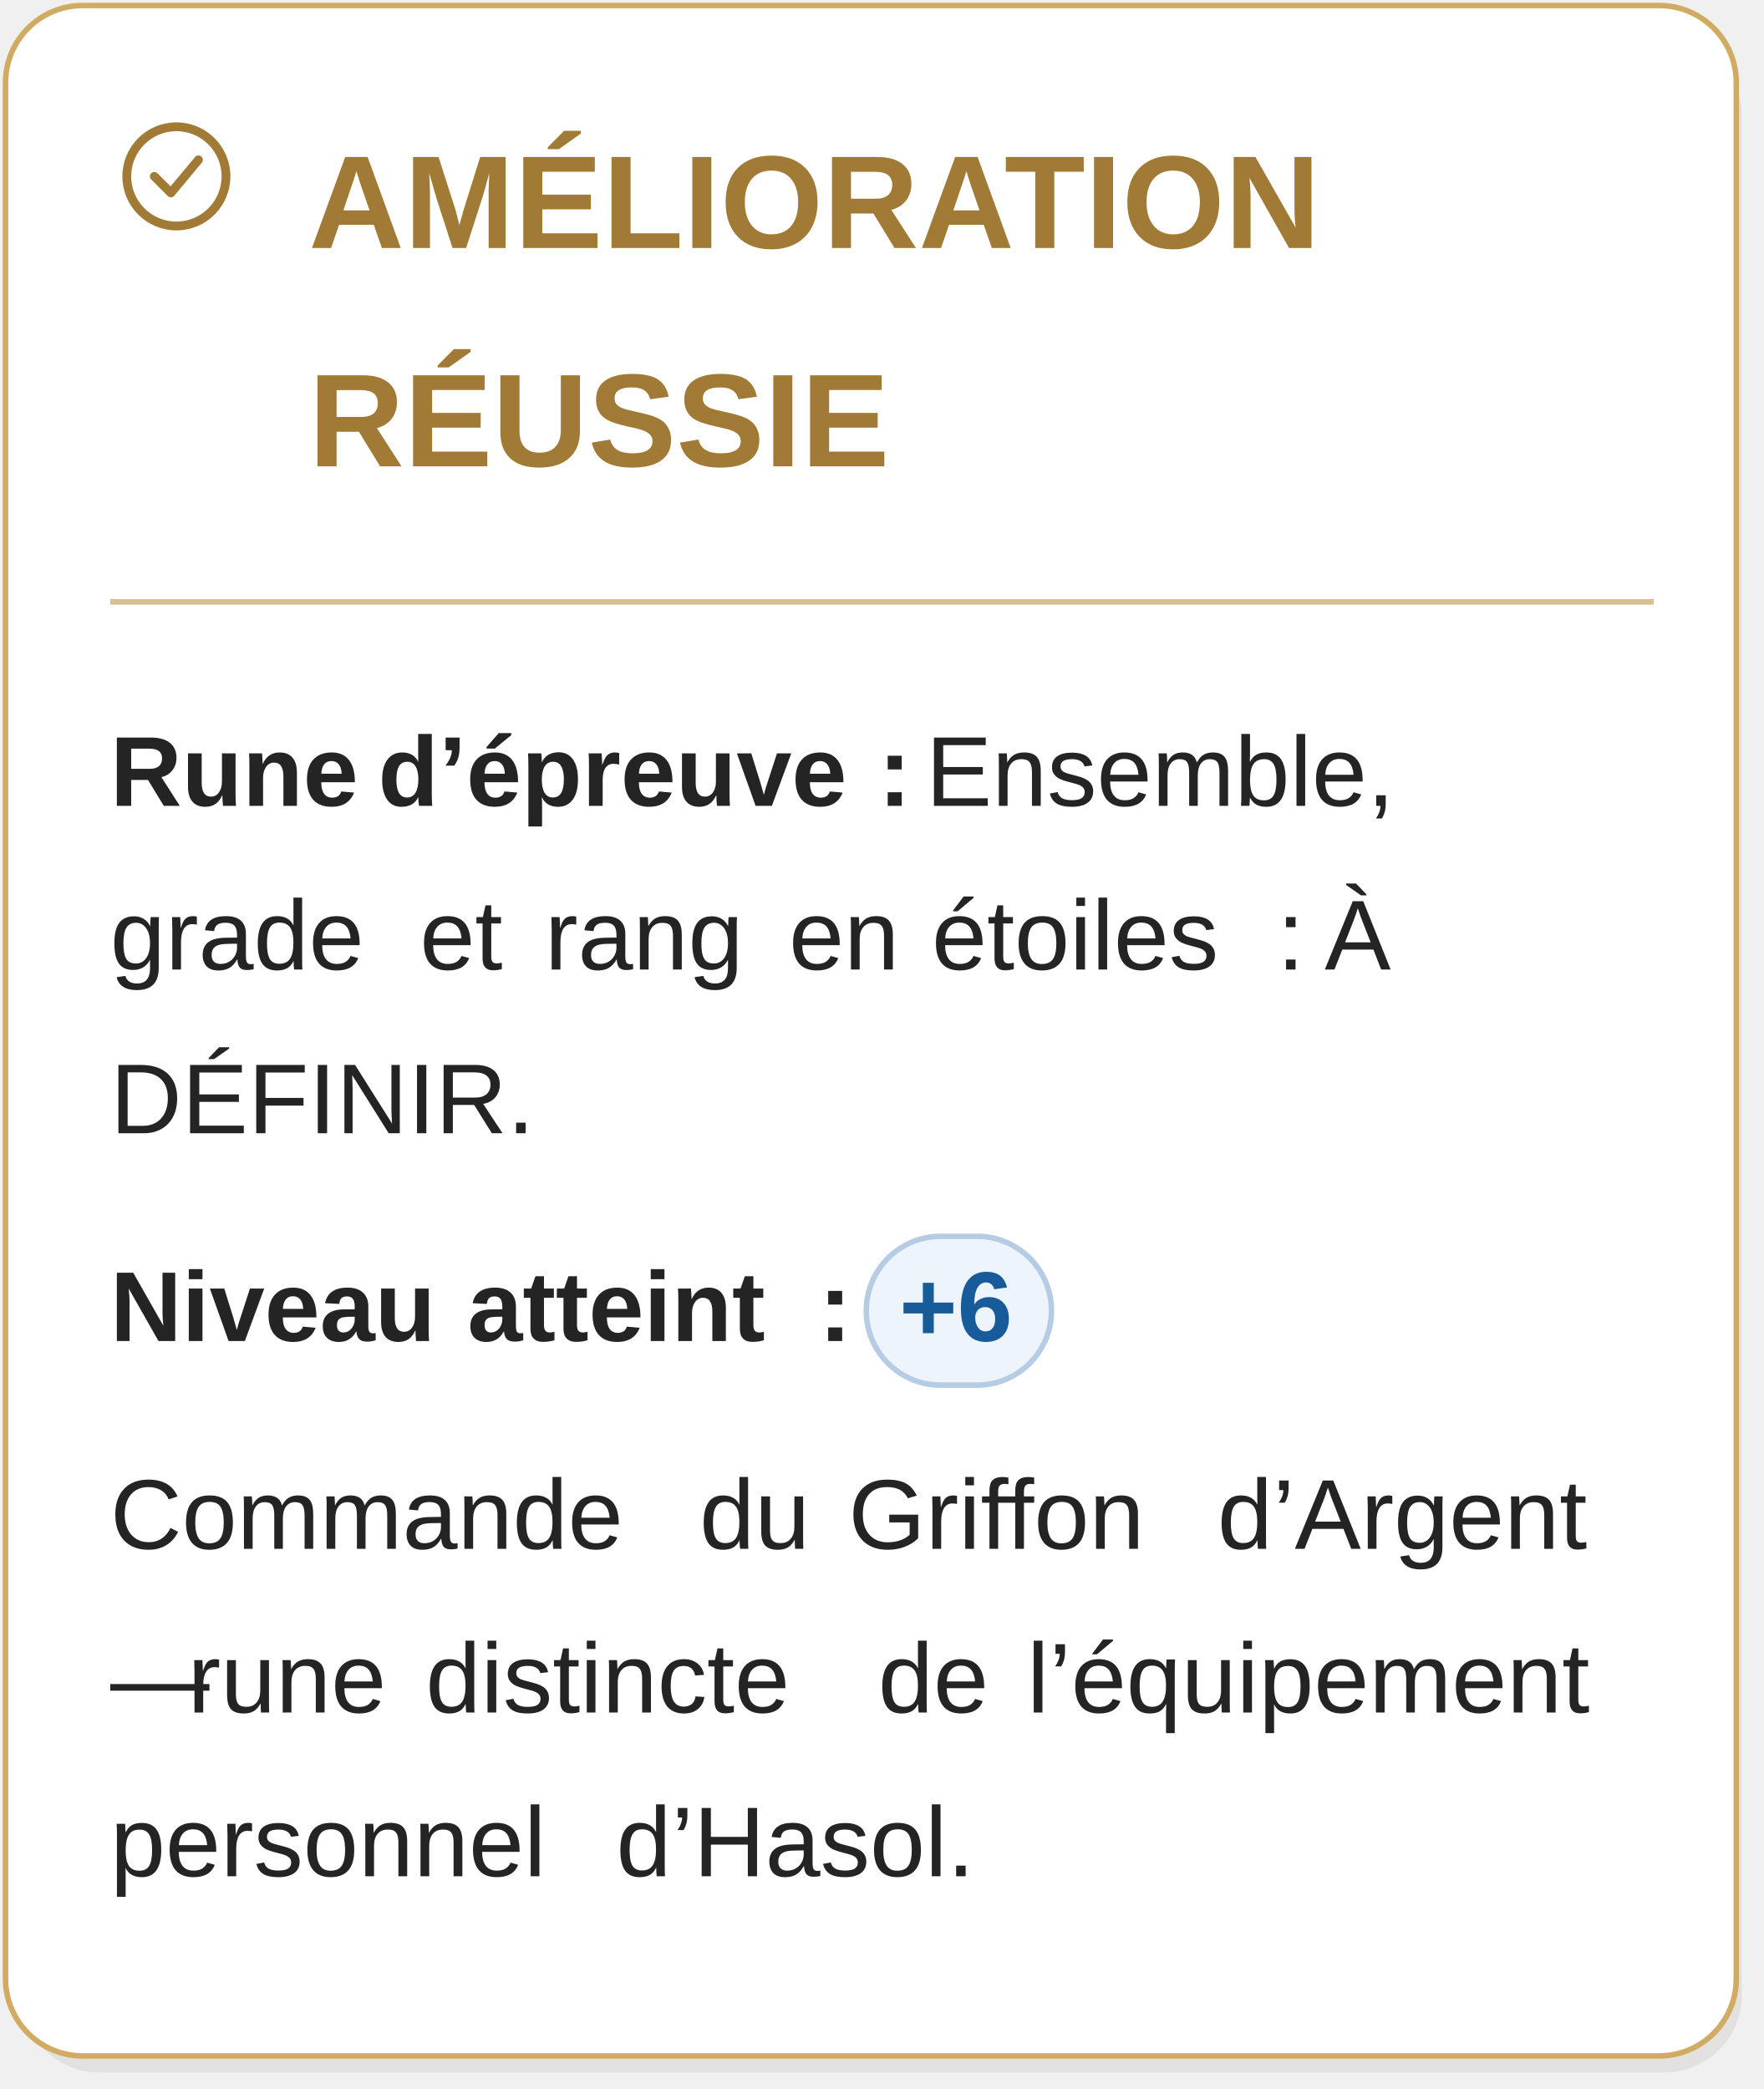
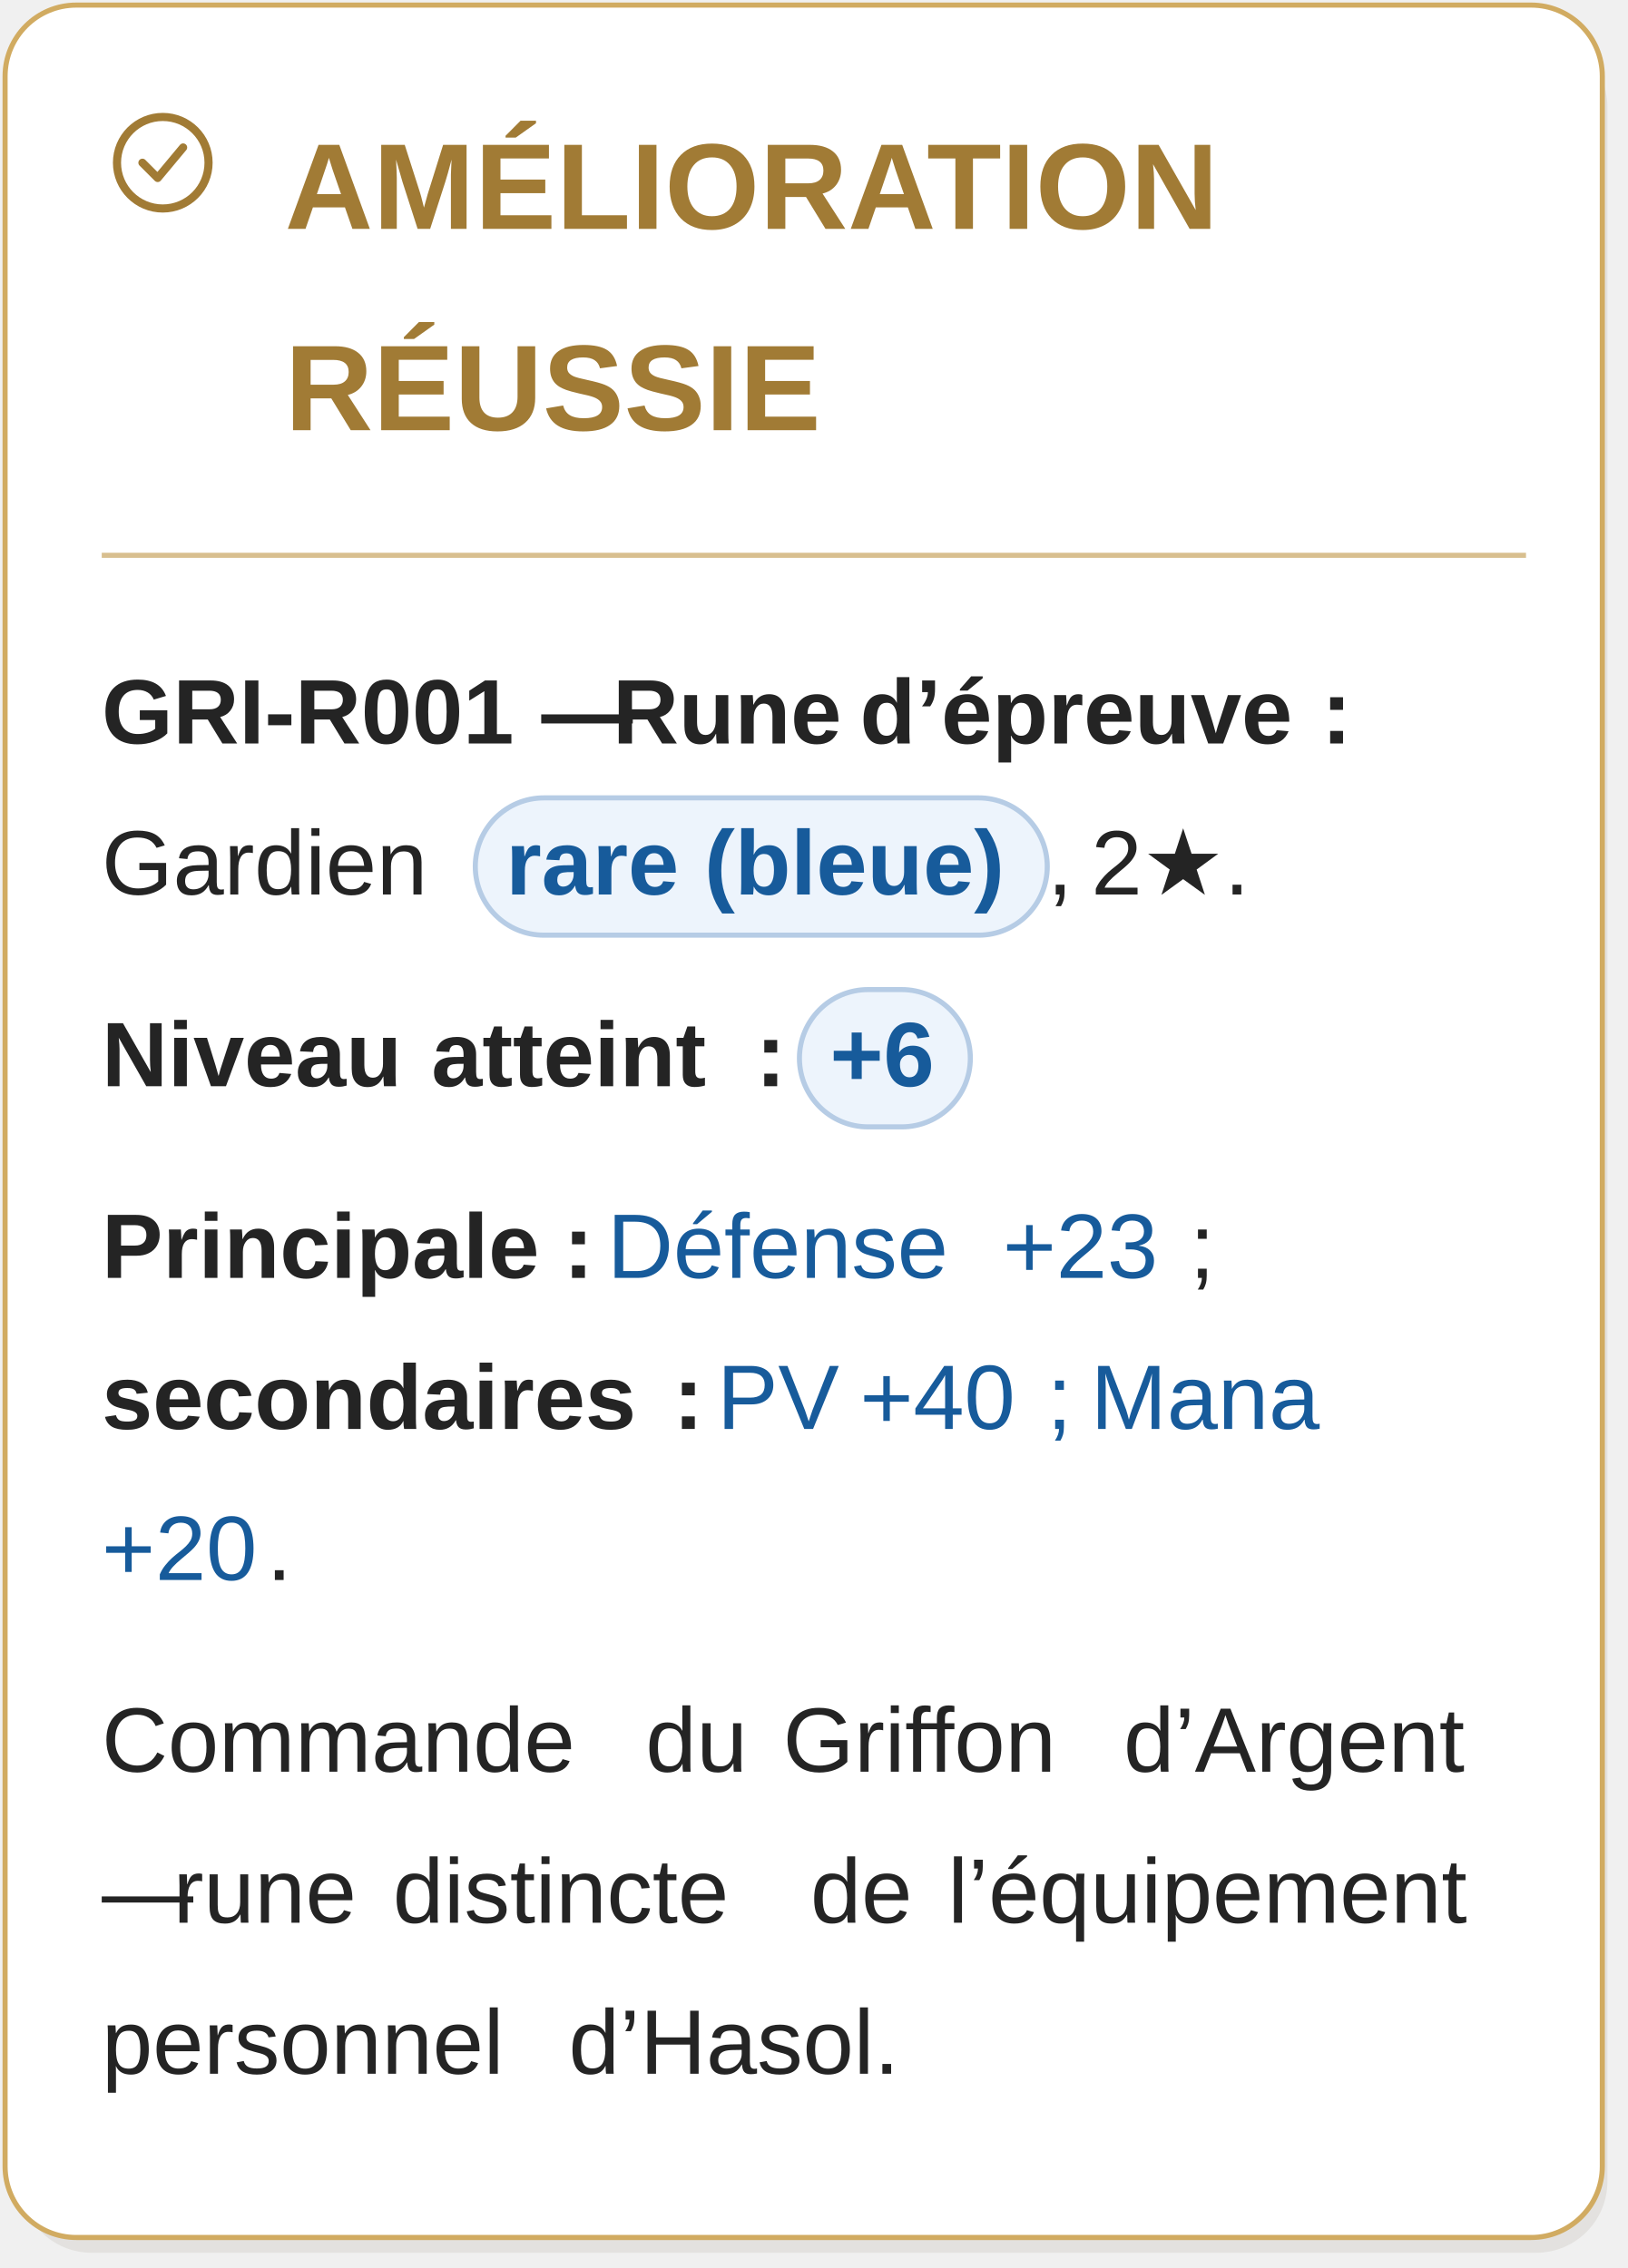
- <svg xmlns="http://www.w3.org/2000/svg" width="320" height="379" viewBox="0 0 320 379" font-family="Arial, sans-serif">
-   <rect x="4" y="7" width="312" height="369" rx="14" fill="#483615" opacity="0.08" />
-   <rect x="1" y="1" width="314" height="372" rx="14" fill="#FFFFFF" stroke="#D1AB61" />
+ <svg xmlns="http://www.w3.org/2000/svg" width="320" height="446" viewBox="0 0 320 446" font-family="Arial, sans-serif">
+   <rect x="4" y="7" width="312" height="436" rx="14" fill="#483615" opacity="0.08" />
+   <rect x="1" y="1" width="314" height="439" rx="14" fill="#FFFFFF" stroke="#D1AB61" />
  <g transform="translate(20 20)" fill="none" stroke="#A17B35" stroke-width="1.6" stroke-linecap="round" stroke-linejoin="round">
    <circle cx="12" cy="12" r="9" />
    <path d="m8 12 3 3 5-6" />
  </g>
  <text x="56.00" y="45.00" font-size="24" font-weight="700" fill="#A17B35" textLength="184.68" lengthAdjust="spacingAndGlyphs" xml:space="preserve">AMÉLIORATION</text>
  <text x="240.68" y="45.00" font-size="24" font-weight="700" fill="#A17B35" textLength="5.40" lengthAdjust="spacingAndGlyphs" xml:space="preserve"> </text>
  <text x="56.00" y="84.60" font-size="24" font-weight="700" fill="#A17B35" textLength="98.28" lengthAdjust="spacingAndGlyphs" xml:space="preserve">RÉUSSIE</text>
  <path d="M20 109.2h280" stroke="#D8BF8F" />
-   <text x="20.00" y="146.20" font-size="18" font-weight="700" fill="#242424" textLength="44.28" lengthAdjust="spacingAndGlyphs" xml:space="preserve">Rune</text>
-   <text x="64.28" y="146.20" font-size="18" font-weight="700" fill="#242424" textLength="4.32" lengthAdjust="spacingAndGlyphs" xml:space="preserve"> </text>
-   <text x="68.60" y="146.20" font-size="18" font-weight="700" fill="#242424" textLength="86.40" lengthAdjust="spacingAndGlyphs" xml:space="preserve">d’épreuve</text>
-   <text x="155.00" y="146.20" font-size="18" font-weight="700" fill="#242424" textLength="4.32" lengthAdjust="spacingAndGlyphs" xml:space="preserve"> </text>
-   <text x="159.32" y="146.20" font-size="18" font-weight="700" fill="#242424" textLength="4.32" lengthAdjust="spacingAndGlyphs" xml:space="preserve">:</text>
-   <text x="163.64" y="146.20" font-size="18" font-weight="400" fill="#242424" textLength="4.32" lengthAdjust="spacingAndGlyphs" xml:space="preserve"> </text>
-   <text x="167.96" y="146.20" font-size="18" font-weight="400" fill="#242424" textLength="90.72" lengthAdjust="spacingAndGlyphs" xml:space="preserve">Ensemble,</text>
-   <text x="258.68" y="146.20" font-size="18" font-weight="400" fill="#242424" textLength="4.32" lengthAdjust="spacingAndGlyphs" xml:space="preserve"> </text>
-   <text x="20.00" y="175.90" font-size="18" font-weight="400" fill="#242424" textLength="51.84" lengthAdjust="spacingAndGlyphs" xml:space="preserve">grade</text>
-   <text x="71.84" y="175.90" font-size="18" font-weight="400" fill="#242424" textLength="4.32" lengthAdjust="spacingAndGlyphs" xml:space="preserve"> </text>
-   <text x="76.16" y="175.90" font-size="18" font-weight="400" fill="#242424" textLength="18.36" lengthAdjust="spacingAndGlyphs" xml:space="preserve">et</text>
-   <text x="94.52" y="175.90" font-size="18" font-weight="400" fill="#242424" textLength="4.32" lengthAdjust="spacingAndGlyphs" xml:space="preserve"> </text>
-   <text x="98.84" y="175.90" font-size="18" font-weight="400" fill="#242424" textLength="39.96" lengthAdjust="spacingAndGlyphs" xml:space="preserve">rang</text>
-   <text x="138.80" y="175.90" font-size="18" font-weight="400" fill="#242424" textLength="4.32" lengthAdjust="spacingAndGlyphs" xml:space="preserve"> </text>
-   <text x="143.12" y="175.90" font-size="18" font-weight="400" fill="#242424" textLength="21.60" lengthAdjust="spacingAndGlyphs" xml:space="preserve">en</text>
-   <text x="164.72" y="175.90" font-size="18" font-weight="400" fill="#242424" textLength="4.32" lengthAdjust="spacingAndGlyphs" xml:space="preserve"> </text>
-   <text x="169.04" y="175.90" font-size="18" font-weight="400" fill="#242424" textLength="58.32" lengthAdjust="spacingAndGlyphs" xml:space="preserve">étoiles</text>
-   <text x="227.36" y="175.90" font-size="18" font-weight="400" fill="#242424" textLength="4.32" lengthAdjust="spacingAndGlyphs" xml:space="preserve"> </text>
-   <text x="231.68" y="175.90" font-size="18" font-weight="400" fill="#242424" textLength="4.32" lengthAdjust="spacingAndGlyphs" xml:space="preserve">:</text>
-   <text x="236.00" y="175.90" font-size="18" font-weight="400" fill="#242424" textLength="4.32" lengthAdjust="spacingAndGlyphs" xml:space="preserve"> </text>
-   <text x="240.32" y="175.90" font-size="18" font-weight="400" fill="#242424" textLength="9.72" lengthAdjust="spacingAndGlyphs" xml:space="preserve">À</text>
-   <text x="250.04" y="175.90" font-size="18" font-weight="400" fill="#242424" textLength="4.32" lengthAdjust="spacingAndGlyphs" xml:space="preserve"> </text>
-   <text x="20.00" y="205.60" font-size="18" font-weight="400" fill="#242424" textLength="76.68" lengthAdjust="spacingAndGlyphs" xml:space="preserve">DÉFINIR.</text>
-   <text x="20.00" y="243.30" font-size="18" font-weight="700" fill="#242424" textLength="60.48" lengthAdjust="spacingAndGlyphs" xml:space="preserve">Niveau</text>
-   <text x="80.48" y="243.30" font-size="18" font-weight="700" fill="#242424" textLength="4.32" lengthAdjust="spacingAndGlyphs" xml:space="preserve"> </text>
-   <text x="84.80" y="243.30" font-size="18" font-weight="700" fill="#242424" textLength="59.40" lengthAdjust="spacingAndGlyphs" xml:space="preserve">atteint</text>
-   <text x="144.20" y="243.30" font-size="18" font-weight="700" fill="#242424" textLength="4.32" lengthAdjust="spacingAndGlyphs" xml:space="preserve"> </text>
-   <text x="148.52" y="243.30" font-size="18" font-weight="700" fill="#242424" textLength="4.32" lengthAdjust="spacingAndGlyphs" xml:space="preserve">:</text>
-   <text x="152.84" y="243.30" font-size="18" font-weight="400" fill="#242424" textLength="4.32" lengthAdjust="spacingAndGlyphs" xml:space="preserve"> </text>
-   <rect x="157.16" y="224.30" width="33.60" height="27" rx="13.5" fill="#edf4fc" stroke="#b6cce5" />
-   <text x="163.16" y="243.30" font-size="18" font-weight="700" fill="#175b9b" textLength="21.60" lengthAdjust="spacingAndGlyphs" xml:space="preserve">+6</text>
-   <text x="20.00" y="281.00" font-size="18" font-weight="400" fill="#242424" textLength="102.60" lengthAdjust="spacingAndGlyphs" xml:space="preserve">Commande</text>
-   <text x="122.60" y="281.00" font-size="18" font-weight="400" fill="#242424" textLength="4.32" lengthAdjust="spacingAndGlyphs" xml:space="preserve"> </text>
-   <text x="126.92" y="281.00" font-size="18" font-weight="400" fill="#242424" textLength="22.68" lengthAdjust="spacingAndGlyphs" xml:space="preserve">du</text>
-   <text x="149.60" y="281.00" font-size="18" font-weight="400" fill="#242424" textLength="4.32" lengthAdjust="spacingAndGlyphs" xml:space="preserve"> </text>
-   <text x="153.92" y="281.00" font-size="18" font-weight="400" fill="#242424" textLength="62.64" lengthAdjust="spacingAndGlyphs" xml:space="preserve">Griffon</text>
-   <text x="216.56" y="281.00" font-size="18" font-weight="400" fill="#242424" textLength="4.32" lengthAdjust="spacingAndGlyphs" xml:space="preserve"> </text>
-   <text x="220.88" y="281.00" font-size="18" font-weight="400" fill="#242424" textLength="76.68" lengthAdjust="spacingAndGlyphs" xml:space="preserve">d’Argent</text>
-   <text x="20.00" y="310.70" font-size="18" font-weight="400" fill="#242424" textLength="9.72" lengthAdjust="spacingAndGlyphs" xml:space="preserve">—</text>
-   <text x="29.72" y="310.70" font-size="18" font-weight="400" fill="#242424" textLength="4.32" lengthAdjust="spacingAndGlyphs" xml:space="preserve"> </text>
-   <text x="34.04" y="310.70" font-size="18" font-weight="400" fill="#242424" textLength="38.88" lengthAdjust="spacingAndGlyphs" xml:space="preserve">rune</text>
-   <text x="72.92" y="310.70" font-size="18" font-weight="400" fill="#242424" textLength="4.32" lengthAdjust="spacingAndGlyphs" xml:space="preserve"> </text>
-   <text x="77.24" y="310.70" font-size="18" font-weight="400" fill="#242424" textLength="77.76" lengthAdjust="spacingAndGlyphs" xml:space="preserve">distincte</text>
-   <text x="155.00" y="310.70" font-size="18" font-weight="400" fill="#242424" textLength="4.32" lengthAdjust="spacingAndGlyphs" xml:space="preserve"> </text>
-   <text x="159.32" y="310.70" font-size="18" font-weight="400" fill="#242424" textLength="22.68" lengthAdjust="spacingAndGlyphs" xml:space="preserve">de</text>
-   <text x="182.00" y="310.70" font-size="18" font-weight="400" fill="#242424" textLength="4.32" lengthAdjust="spacingAndGlyphs" xml:space="preserve"> </text>
-   <text x="186.32" y="310.70" font-size="18" font-weight="400" fill="#242424" textLength="113.40" lengthAdjust="spacingAndGlyphs" xml:space="preserve">l’équipement</text>
-   <text x="20.00" y="340.40" font-size="18" font-weight="400" fill="#242424" textLength="87.48" lengthAdjust="spacingAndGlyphs" xml:space="preserve">personnel</text>
-   <text x="107.48" y="340.40" font-size="18" font-weight="400" fill="#242424" textLength="4.32" lengthAdjust="spacingAndGlyphs" xml:space="preserve"> </text>
-   <text x="111.80" y="340.40" font-size="18" font-weight="400" fill="#242424" textLength="71.28" lengthAdjust="spacingAndGlyphs" xml:space="preserve">d’Hasol.</text>
+   <text x="20.00" y="146.20" font-size="18" font-weight="700" fill="#242424" textLength="82.08" lengthAdjust="spacingAndGlyphs" xml:space="preserve">GRI-R001</text>
+   <text x="102.08" y="146.20" font-size="18" font-weight="700" fill="#242424" textLength="4.32" lengthAdjust="spacingAndGlyphs" xml:space="preserve"> </text>
+   <text x="106.40" y="146.20" font-size="18" font-weight="700" fill="#242424" textLength="9.72" lengthAdjust="spacingAndGlyphs" xml:space="preserve">—</text>
+   <text x="116.12" y="146.20" font-size="18" font-weight="700" fill="#242424" textLength="4.32" lengthAdjust="spacingAndGlyphs" xml:space="preserve"> </text>
+   <text x="120.44" y="146.20" font-size="18" font-weight="700" fill="#242424" textLength="44.28" lengthAdjust="spacingAndGlyphs" xml:space="preserve">Rune</text>
+   <text x="164.72" y="146.20" font-size="18" font-weight="700" fill="#242424" textLength="4.32" lengthAdjust="spacingAndGlyphs" xml:space="preserve"> </text>
+   <text x="169.04" y="146.20" font-size="18" font-weight="700" fill="#242424" textLength="86.40" lengthAdjust="spacingAndGlyphs" xml:space="preserve">d’épreuve</text>
+   <text x="255.44" y="146.20" font-size="18" font-weight="700" fill="#242424" textLength="4.32" lengthAdjust="spacingAndGlyphs" xml:space="preserve"> </text>
+   <text x="259.76" y="146.20" font-size="18" font-weight="700" fill="#242424" textLength="4.32" lengthAdjust="spacingAndGlyphs" xml:space="preserve">:</text>
+   <text x="264.08" y="146.20" font-size="18" font-weight="400" fill="#242424" textLength="4.32" lengthAdjust="spacingAndGlyphs" xml:space="preserve"> </text>
+   <text x="20.00" y="175.90" font-size="18" font-weight="400" fill="#242424" textLength="69.12" lengthAdjust="spacingAndGlyphs" xml:space="preserve">Gardien</text>
+   <text x="89.12" y="175.90" font-size="18" font-weight="400" fill="#242424" textLength="4.32" lengthAdjust="spacingAndGlyphs" xml:space="preserve"> </text>
+   <rect x="93.44" y="156.90" width="112.44" height="27" rx="13.5" fill="#edf4fc" stroke="#b6cce5" />
+   <text x="99.44" y="175.90" font-size="18" font-weight="700" fill="#175b9b" textLength="100.44" lengthAdjust="spacingAndGlyphs" xml:space="preserve">rare (bleue)</text>
+   <text x="205.88" y="175.90" font-size="18" font-weight="400" fill="#242424" textLength="4.32" lengthAdjust="spacingAndGlyphs" xml:space="preserve">,</text>
+   <text x="210.20" y="175.90" font-size="18" font-weight="400" fill="#242424" textLength="4.32" lengthAdjust="spacingAndGlyphs" xml:space="preserve"> </text>
+   <text x="214.52" y="175.90" font-size="18" font-weight="400" fill="#242424" textLength="24.84" lengthAdjust="spacingAndGlyphs" xml:space="preserve">2★.</text>
+   <text x="20.00" y="213.60" font-size="18" font-weight="700" fill="#242424" textLength="60.48" lengthAdjust="spacingAndGlyphs" xml:space="preserve">Niveau</text>
+   <text x="80.48" y="213.60" font-size="18" font-weight="700" fill="#242424" textLength="4.32" lengthAdjust="spacingAndGlyphs" xml:space="preserve"> </text>
+   <text x="84.80" y="213.60" font-size="18" font-weight="700" fill="#242424" textLength="59.40" lengthAdjust="spacingAndGlyphs" xml:space="preserve">atteint</text>
+   <text x="144.20" y="213.60" font-size="18" font-weight="700" fill="#242424" textLength="4.32" lengthAdjust="spacingAndGlyphs" xml:space="preserve"> </text>
+   <text x="148.52" y="213.60" font-size="18" font-weight="700" fill="#242424" textLength="4.32" lengthAdjust="spacingAndGlyphs" xml:space="preserve">:</text>
+   <text x="152.84" y="213.60" font-size="18" font-weight="400" fill="#242424" textLength="4.32" lengthAdjust="spacingAndGlyphs" xml:space="preserve"> </text>
+   <rect x="157.16" y="194.60" width="33.60" height="27" rx="13.5" fill="#edf4fc" stroke="#b6cce5" />
+   <text x="163.16" y="213.60" font-size="18" font-weight="700" fill="#175b9b" textLength="21.60" lengthAdjust="spacingAndGlyphs" xml:space="preserve">+6</text>
+   <text x="20.00" y="251.30" font-size="18" font-weight="700" fill="#242424" textLength="86.40" lengthAdjust="spacingAndGlyphs" xml:space="preserve">Principale</text>
+   <text x="106.40" y="251.30" font-size="18" font-weight="700" fill="#242424" textLength="4.32" lengthAdjust="spacingAndGlyphs" xml:space="preserve"> </text>
+   <text x="110.72" y="251.30" font-size="18" font-weight="700" fill="#242424" textLength="4.32" lengthAdjust="spacingAndGlyphs" xml:space="preserve">:</text>
+   <text x="115.04" y="251.30" font-size="18" font-weight="400" fill="#242424" textLength="4.32" lengthAdjust="spacingAndGlyphs" xml:space="preserve"> </text>
+   <text x="119.36" y="251.30" font-size="18" font-weight="400" fill="#175b9b" textLength="73.44" lengthAdjust="spacingAndGlyphs" xml:space="preserve">Défense</text>
+   <text x="192.80" y="251.30" font-size="18" font-weight="400" fill="#175b9b" textLength="4.32" lengthAdjust="spacingAndGlyphs" xml:space="preserve"> </text>
+   <text x="197.12" y="251.30" font-size="18" font-weight="400" fill="#175b9b" textLength="32.40" lengthAdjust="spacingAndGlyphs" xml:space="preserve">+23</text>
+   <text x="229.52" y="251.30" font-size="18" font-weight="400" fill="#242424" textLength="4.32" lengthAdjust="spacingAndGlyphs" xml:space="preserve"> </text>
+   <text x="233.84" y="251.30" font-size="18" font-weight="400" fill="#242424" textLength="4.32" lengthAdjust="spacingAndGlyphs" xml:space="preserve">;</text>
+   <text x="238.16" y="251.30" font-size="18" font-weight="400" fill="#242424" textLength="4.32" lengthAdjust="spacingAndGlyphs" xml:space="preserve"> </text>
+   <text x="20.00" y="281.00" font-size="18" font-weight="700" fill="#242424" textLength="108.00" lengthAdjust="spacingAndGlyphs" xml:space="preserve">secondaires</text>
+   <text x="128.00" y="281.00" font-size="18" font-weight="700" fill="#242424" textLength="4.32" lengthAdjust="spacingAndGlyphs" xml:space="preserve"> </text>
+   <text x="132.32" y="281.00" font-size="18" font-weight="700" fill="#242424" textLength="4.32" lengthAdjust="spacingAndGlyphs" xml:space="preserve">:</text>
+   <text x="136.64" y="281.00" font-size="18" font-weight="400" fill="#242424" textLength="4.32" lengthAdjust="spacingAndGlyphs" xml:space="preserve"> </text>
+   <text x="140.96" y="281.00" font-size="18" font-weight="400" fill="#175b9b" textLength="23.76" lengthAdjust="spacingAndGlyphs" xml:space="preserve">PV</text>
+   <text x="164.72" y="281.00" font-size="18" font-weight="400" fill="#175b9b" textLength="4.32" lengthAdjust="spacingAndGlyphs" xml:space="preserve"> </text>
+   <text x="169.04" y="281.00" font-size="18" font-weight="400" fill="#175b9b" textLength="32.40" lengthAdjust="spacingAndGlyphs" xml:space="preserve">+40</text>
+   <text x="201.44" y="281.00" font-size="18" font-weight="400" fill="#175b9b" textLength="4.32" lengthAdjust="spacingAndGlyphs" xml:space="preserve"> </text>
+   <text x="205.76" y="281.00" font-size="18" font-weight="400" fill="#175b9b" textLength="4.32" lengthAdjust="spacingAndGlyphs" xml:space="preserve">;</text>
+   <text x="210.08" y="281.00" font-size="18" font-weight="400" fill="#175b9b" textLength="4.32" lengthAdjust="spacingAndGlyphs" xml:space="preserve"> </text>
+   <text x="214.40" y="281.00" font-size="18" font-weight="400" fill="#175b9b" textLength="49.68" lengthAdjust="spacingAndGlyphs" xml:space="preserve">Mana</text>
+   <text x="264.08" y="281.00" font-size="18" font-weight="400" fill="#175b9b" textLength="4.32" lengthAdjust="spacingAndGlyphs" xml:space="preserve"> </text>
+   <text x="20.00" y="310.70" font-size="18" font-weight="400" fill="#175b9b" textLength="32.40" lengthAdjust="spacingAndGlyphs" xml:space="preserve">+20</text>
+   <text x="52.40" y="310.70" font-size="18" font-weight="400" fill="#242424" textLength="4.32" lengthAdjust="spacingAndGlyphs" xml:space="preserve">.</text>
+   <text x="20.00" y="348.40" font-size="18" font-weight="400" fill="#242424" textLength="102.60" lengthAdjust="spacingAndGlyphs" xml:space="preserve">Commande</text>
+   <text x="122.60" y="348.40" font-size="18" font-weight="400" fill="#242424" textLength="4.32" lengthAdjust="spacingAndGlyphs" xml:space="preserve"> </text>
+   <text x="126.92" y="348.40" font-size="18" font-weight="400" fill="#242424" textLength="22.68" lengthAdjust="spacingAndGlyphs" xml:space="preserve">du</text>
+   <text x="149.60" y="348.40" font-size="18" font-weight="400" fill="#242424" textLength="4.32" lengthAdjust="spacingAndGlyphs" xml:space="preserve"> </text>
+   <text x="153.92" y="348.40" font-size="18" font-weight="400" fill="#242424" textLength="62.64" lengthAdjust="spacingAndGlyphs" xml:space="preserve">Griffon</text>
+   <text x="216.56" y="348.40" font-size="18" font-weight="400" fill="#242424" textLength="4.32" lengthAdjust="spacingAndGlyphs" xml:space="preserve"> </text>
+   <text x="220.88" y="348.40" font-size="18" font-weight="400" fill="#242424" textLength="76.68" lengthAdjust="spacingAndGlyphs" xml:space="preserve">d’Argent</text>
+   <text x="20.00" y="378.10" font-size="18" font-weight="400" fill="#242424" textLength="9.72" lengthAdjust="spacingAndGlyphs" xml:space="preserve">—</text>
+   <text x="29.72" y="378.10" font-size="18" font-weight="400" fill="#242424" textLength="4.32" lengthAdjust="spacingAndGlyphs" xml:space="preserve"> </text>
+   <text x="34.04" y="378.10" font-size="18" font-weight="400" fill="#242424" textLength="38.88" lengthAdjust="spacingAndGlyphs" xml:space="preserve">rune</text>
+   <text x="72.92" y="378.10" font-size="18" font-weight="400" fill="#242424" textLength="4.32" lengthAdjust="spacingAndGlyphs" xml:space="preserve"> </text>
+   <text x="77.24" y="378.10" font-size="18" font-weight="400" fill="#242424" textLength="77.76" lengthAdjust="spacingAndGlyphs" xml:space="preserve">distincte</text>
+   <text x="155.00" y="378.10" font-size="18" font-weight="400" fill="#242424" textLength="4.32" lengthAdjust="spacingAndGlyphs" xml:space="preserve"> </text>
+   <text x="159.32" y="378.10" font-size="18" font-weight="400" fill="#242424" textLength="22.68" lengthAdjust="spacingAndGlyphs" xml:space="preserve">de</text>
+   <text x="182.00" y="378.10" font-size="18" font-weight="400" fill="#242424" textLength="4.32" lengthAdjust="spacingAndGlyphs" xml:space="preserve"> </text>
+   <text x="186.32" y="378.10" font-size="18" font-weight="400" fill="#242424" textLength="113.40" lengthAdjust="spacingAndGlyphs" xml:space="preserve">l’équipement</text>
+   <text x="20.00" y="407.80" font-size="18" font-weight="400" fill="#242424" textLength="87.48" lengthAdjust="spacingAndGlyphs" xml:space="preserve">personnel</text>
+   <text x="107.48" y="407.80" font-size="18" font-weight="400" fill="#242424" textLength="4.32" lengthAdjust="spacingAndGlyphs" xml:space="preserve"> </text>
+   <text x="111.80" y="407.80" font-size="18" font-weight="400" fill="#242424" textLength="71.28" lengthAdjust="spacingAndGlyphs" xml:space="preserve">d’Hasol.</text>
</svg>
